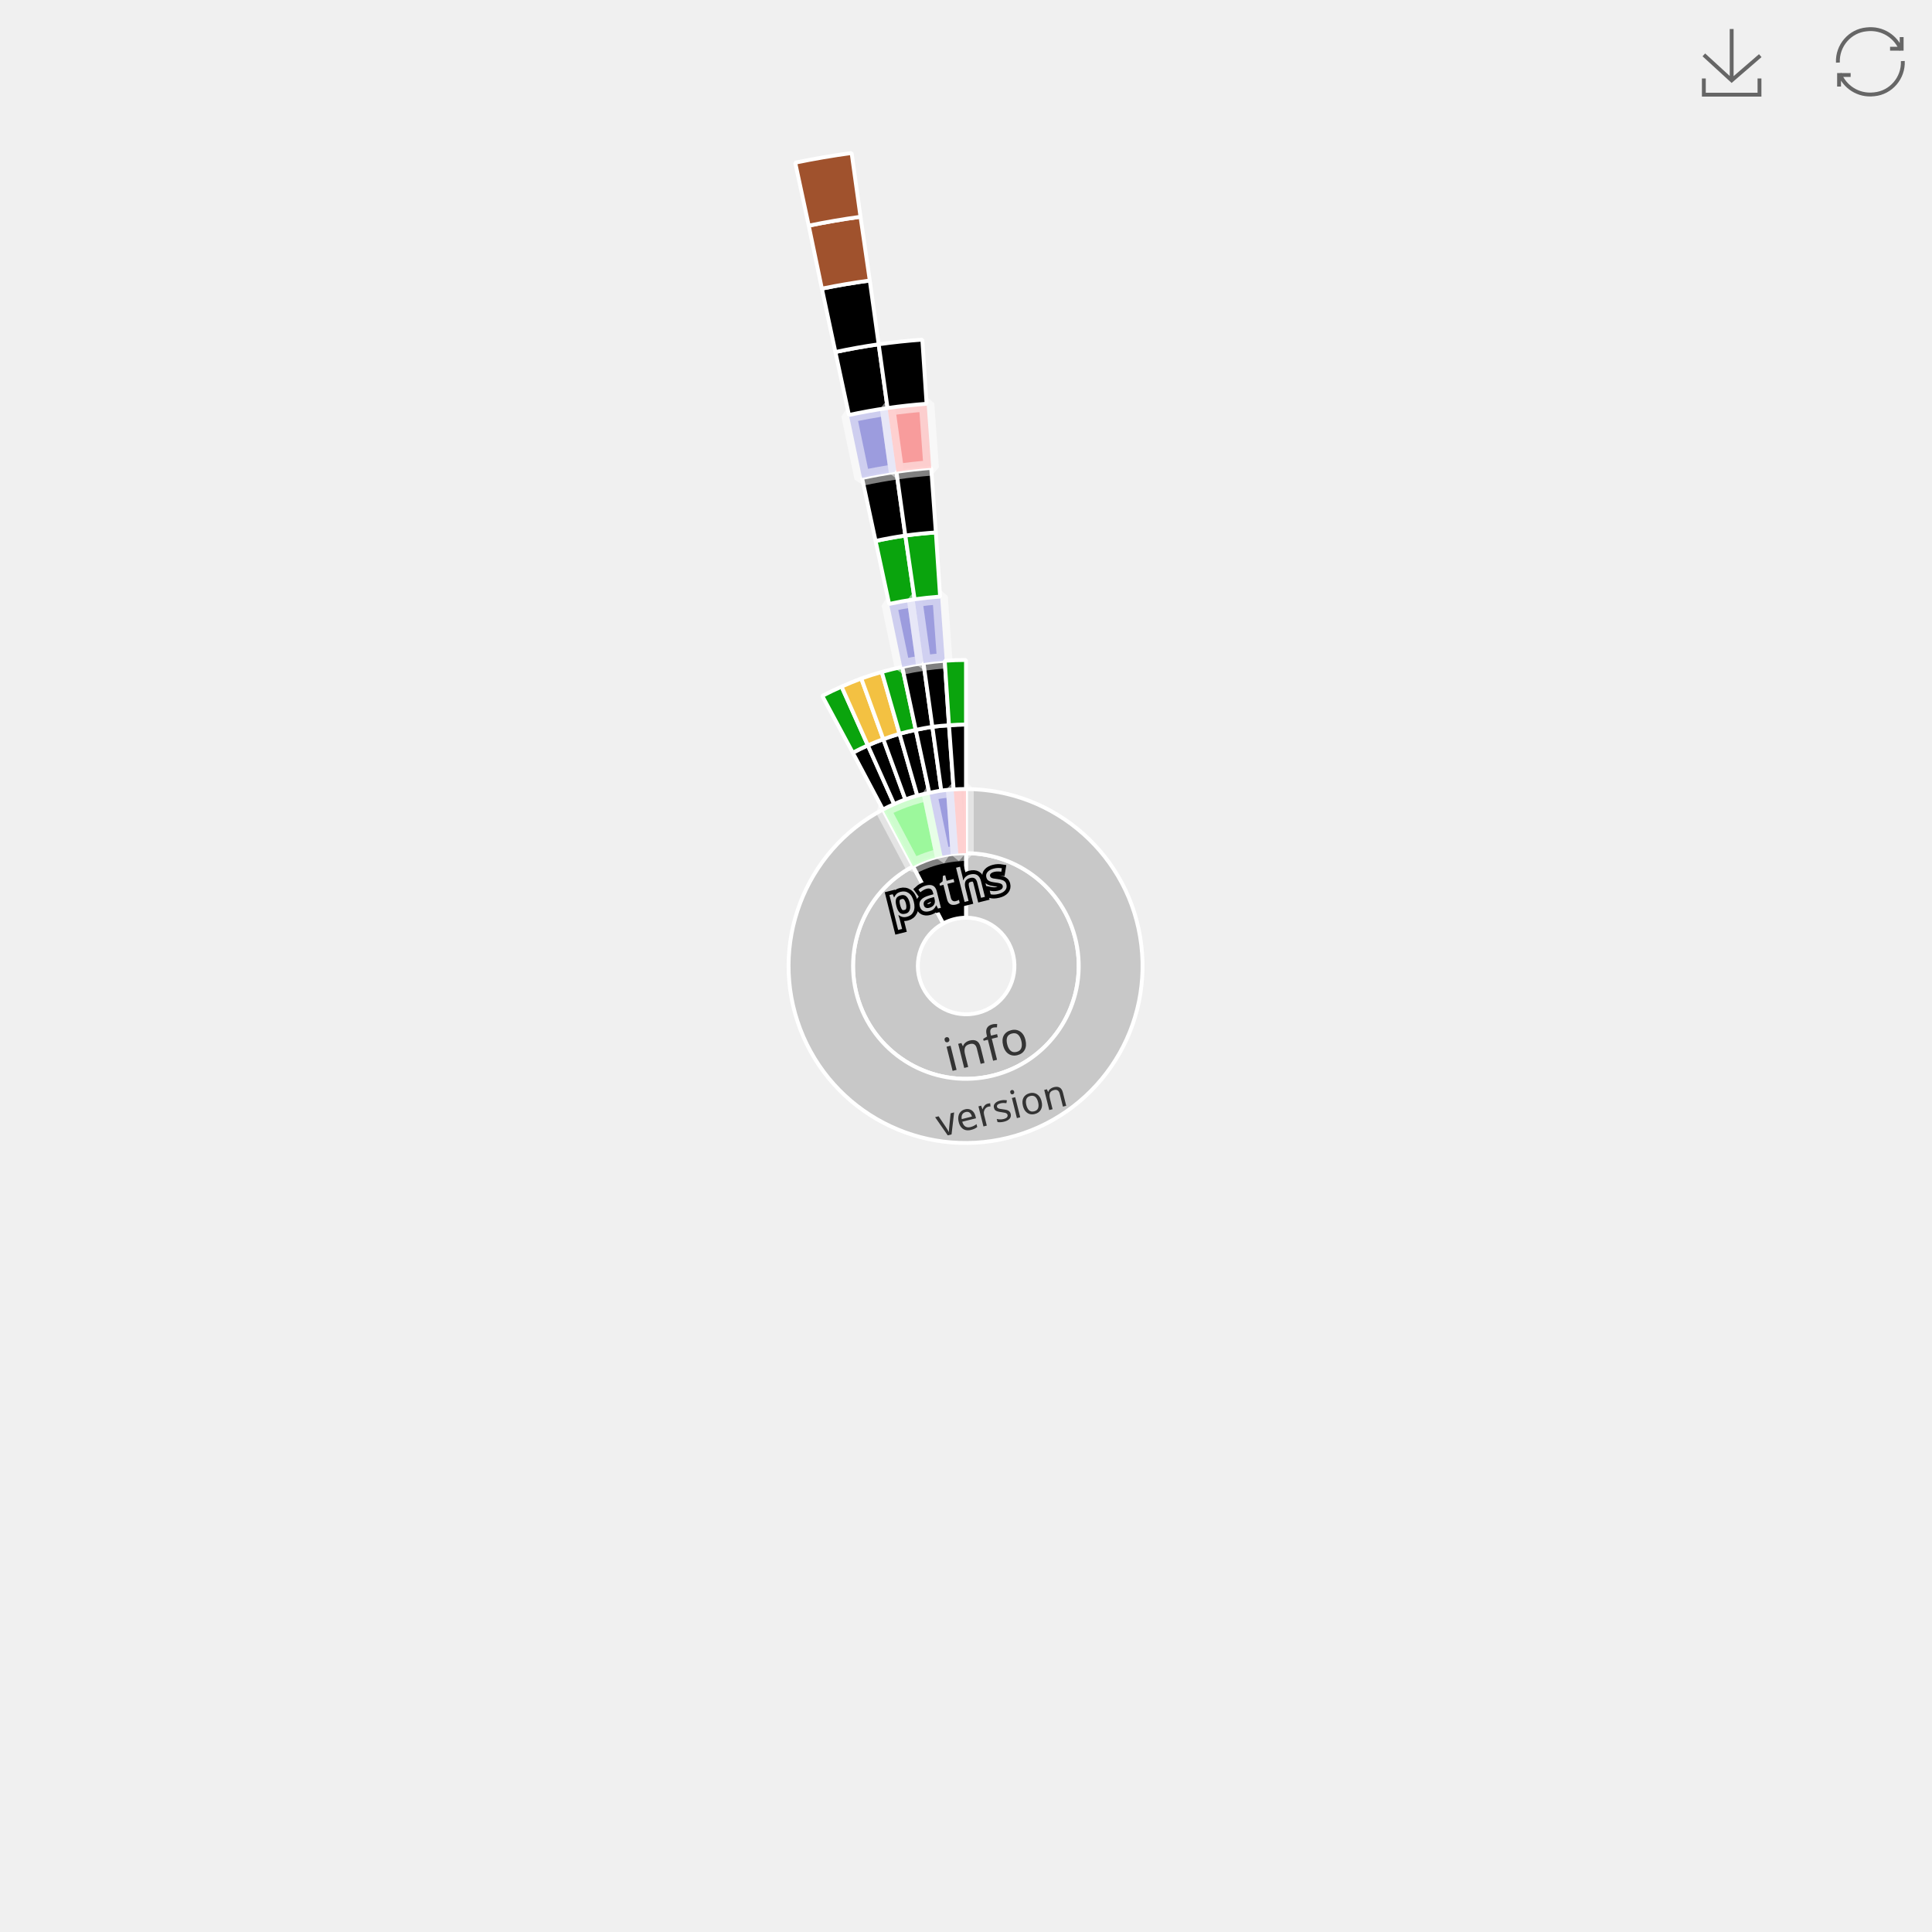
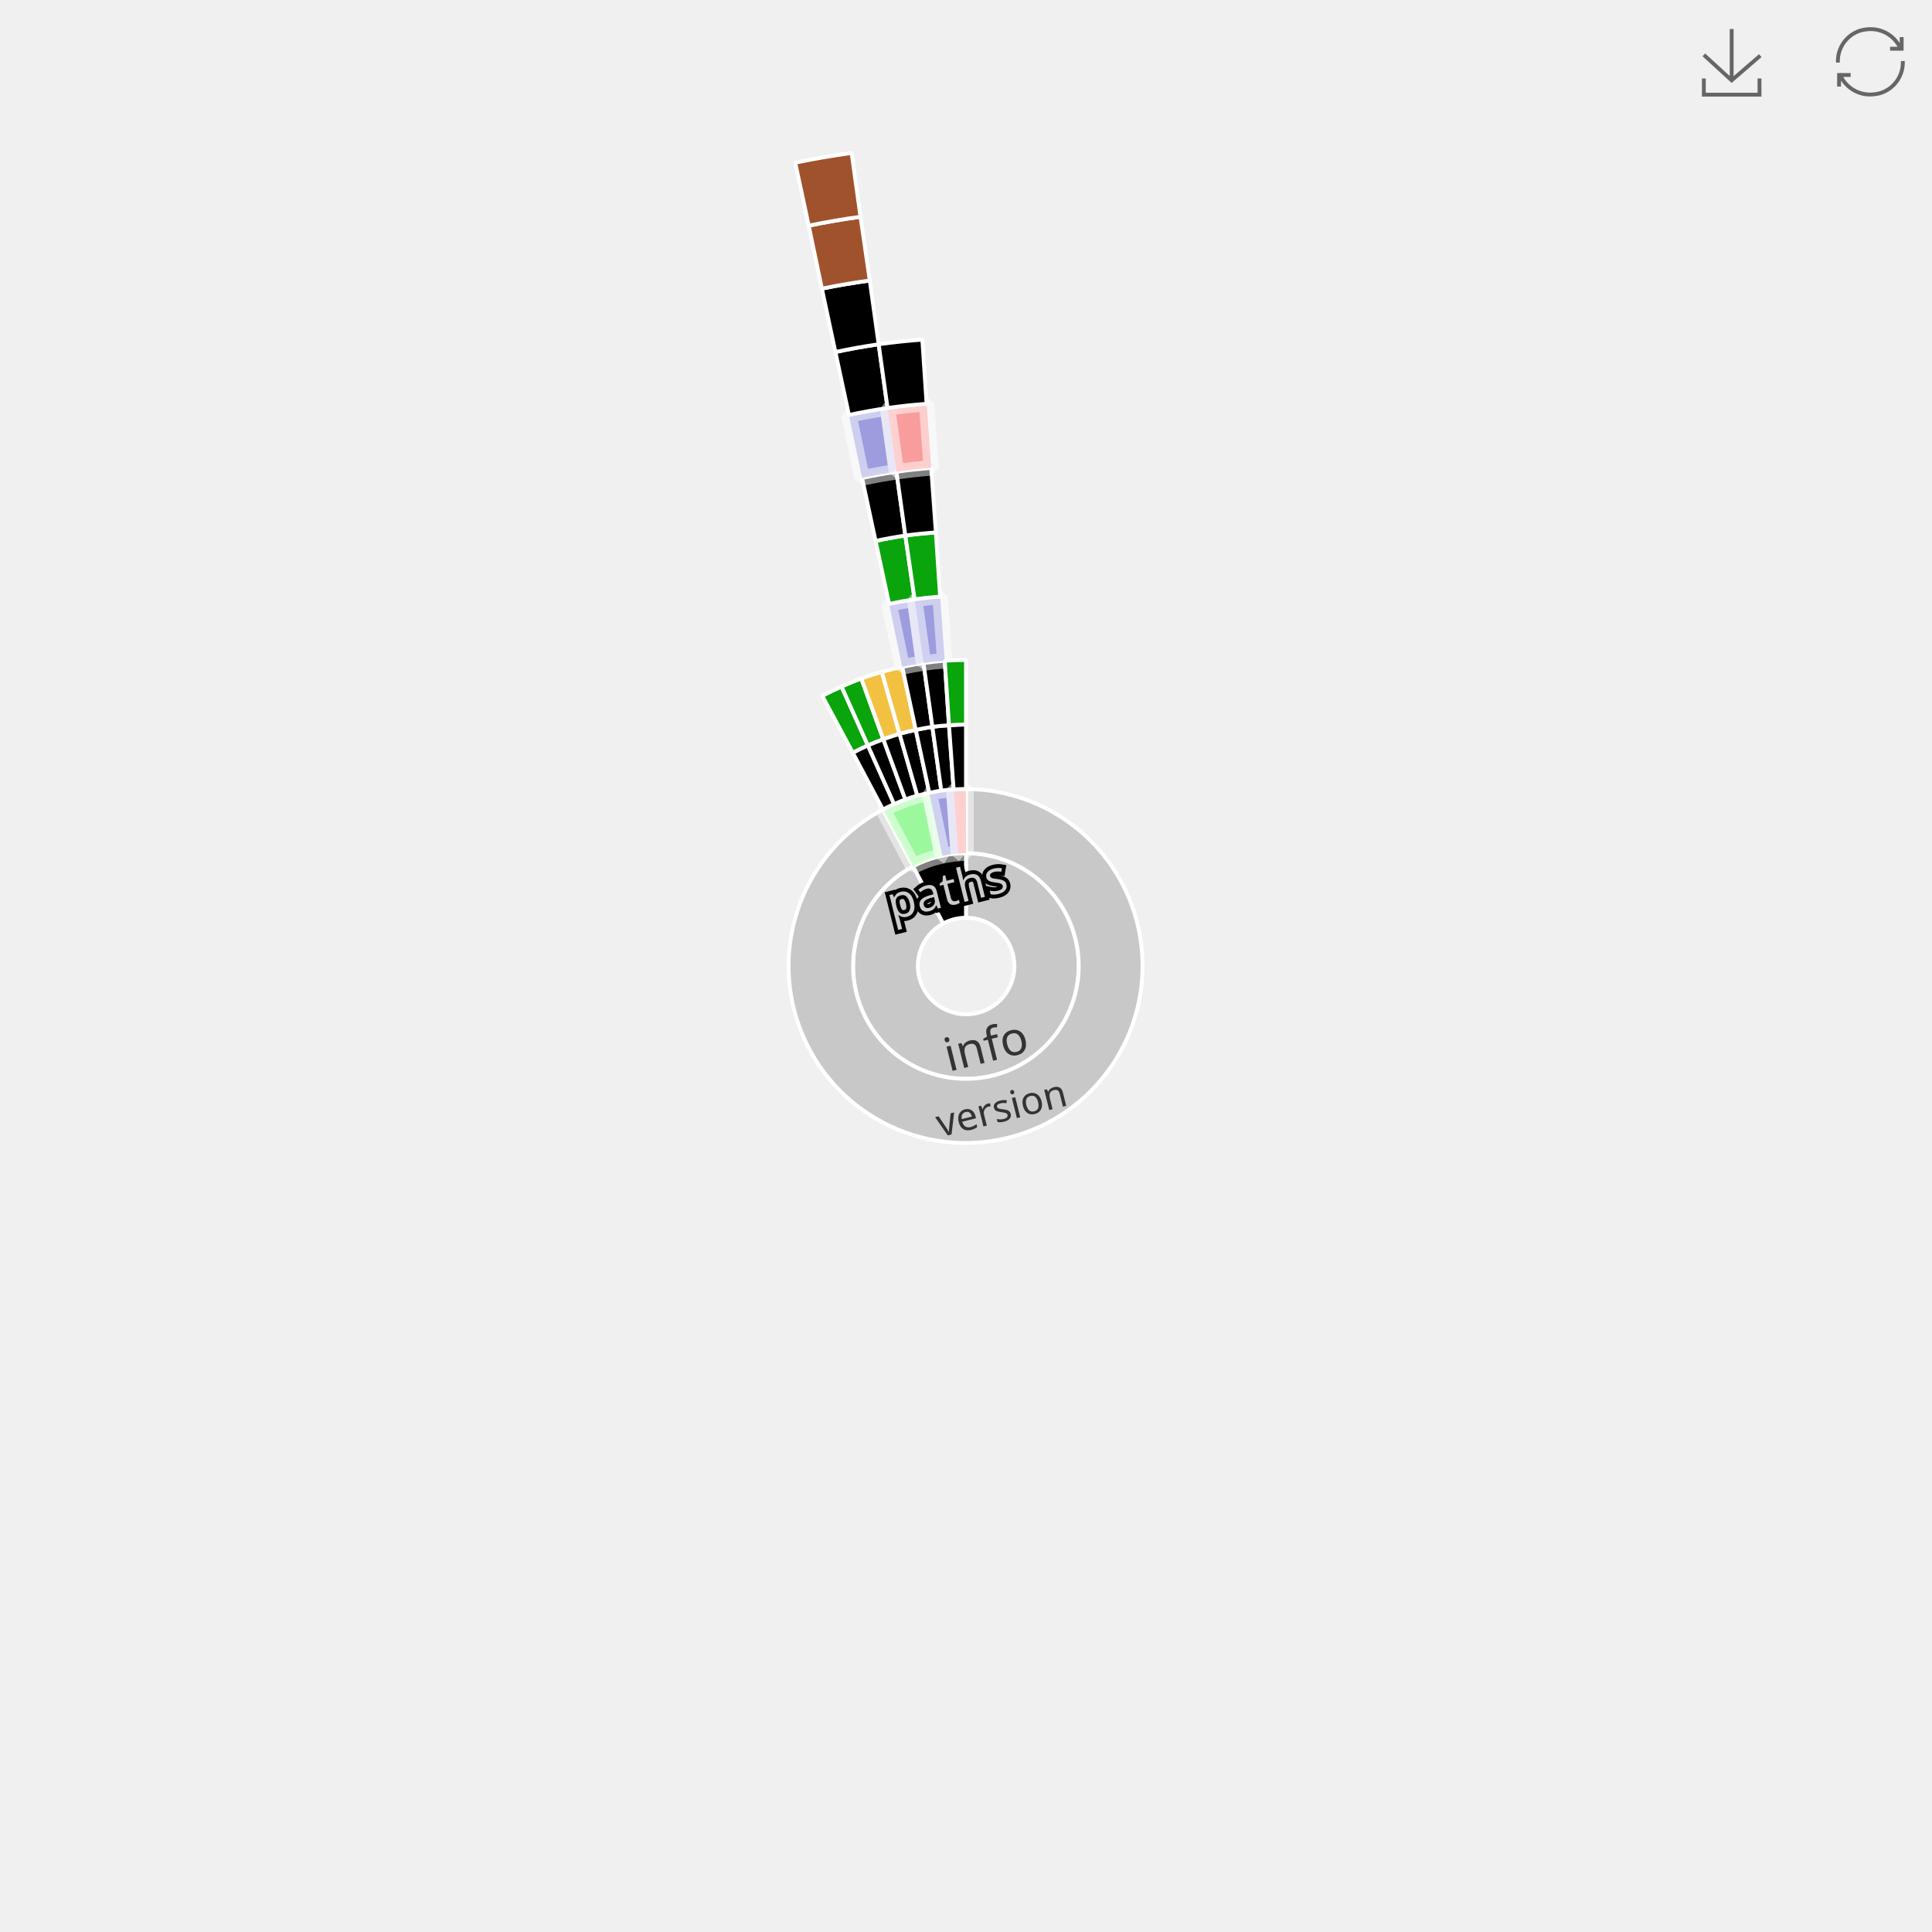
<svg xmlns="http://www.w3.org/2000/svg" width="500" height="500" version="1.1" baseProfile="full" viewBox="0 0 500 500">
  <rect width="500" height="500" x="0" y="0" id="0" fill="none" />
-   <path d="M250 220.8A29.2 29.2 0 1 1 236.3 224.2L244.1 239A12.5 12.5 0 1 0 250 237.5Z" fill="#C8C8C8" stroke="white" stroke-linejoin="bevel" class="zr58-cls-0" />
-   <path d="M250 204.2A45.8 45.8 0 1 1 228.5 209.5L236.3 224.2A29.2 29.2 0 1 0 250 220.8Z" fill="#C8C8C8" stroke="white" stroke-linejoin="bevel" class="zr58-cls-1" />
-   <path d="M236.3 224.2A29.2 29.2 0 0 1 250 220.8L250 237.5A12.5 12.5 0 0 0 244.1 239Z" fill="#000" stroke="white" stroke-linejoin="bevel" class="zr58-cls-2" />
-   <path d="M228.5 209.5A45.8 45.8 0 0 1 240.5 205.2L243.9 221.5A29.2 29.2 0 0 0 236.3 224.2Z" fill="#49ff49" fill-opacity="0.5" stroke="#fff" stroke-width="4" stroke-opacity="0.5" stroke-linejoin="bevel" class="zr58-cls-3" />
-   <path d="M220.7 194.8A62.5 62.5 0 0 1 224.6 192.9L231.4 208.1A45.8 45.8 0 0 0 228.5 209.5Z" fill="#000" stroke="white" stroke-linejoin="bevel" class="zr58-cls-4" />
-   <path d="M212.8 180.1A79.2 79.2 0 0 1 217.8 177.7L224.6 192.9A62.5 62.5 0 0 0 220.7 194.8Z" fill="#0AA40D" stroke="white" stroke-linejoin="bevel" class="zr58-cls-5" />
-   <path d="M224.6 192.9A62.5 62.5 0 0 1 228.6 191.3L234.3 206.9A45.8 45.8 0 0 0 231.4 208.1Z" fill="#000" stroke="white" stroke-linejoin="bevel" class="zr58-cls-6" />
-   <path d="M217.8 177.7A79.2 79.2 0 0 1 222.9 175.6L228.6 191.3A62.5 62.5 0 0 0 224.6 192.9Z" fill="#F3C142" stroke="white" stroke-linejoin="bevel" class="zr58-cls-7" />
-   <path d="M228.6 191.3A62.5 62.5 0 0 1 232.8 189.9L237.4 205.9A45.8 45.8 0 0 0 234.3 206.9Z" fill="#000" stroke="white" stroke-linejoin="bevel" class="zr58-cls-8" />
-   <path d="M222.9 175.6A79.2 79.2 0 0 1 228.2 173.9L232.8 189.9A62.5 62.5 0 0 0 228.6 191.3Z" fill="#F3C142" stroke="white" stroke-linejoin="bevel" class="zr58-cls-9" />
-   <path d="M232.8 189.9A62.5 62.5 0 0 1 237 188.9L240.5 205.2A45.8 45.8 0 0 0 237.4 205.9Z" fill="#000" stroke="white" stroke-linejoin="bevel" class="zr58-cls-10" />
-   <path d="M228.2 173.9A79.2 79.2 0 0 1 233.5 172.6L237 188.9A62.5 62.5 0 0 0 232.8 189.9Z" fill="#0AA40D" stroke="white" stroke-linejoin="bevel" class="zr58-cls-11" />
-   <path d="M240.5 205.2A45.8 45.8 0 0 1 246.8 204.3L248 220.9A29.2 29.2 0 0 0 243.9 221.5Z" fill="#4949CD" fill-opacity="0.5" stroke="#fff" stroke-width="4" stroke-opacity="0.5" stroke-linejoin="bevel" class="zr58-cls-12" />
-   <path d="M237 188.9A62.5 62.5 0 0 1 241.3 188.1L243.6 204.6A45.8 45.8 0 0 0 240.5 205.2Z" fill="#000" stroke="white" stroke-linejoin="bevel" class="zr58-cls-13" />
-   <path d="M233.5 172.6A79.2 79.2 0 0 1 239 171.6L241.3 188.1A62.5 62.5 0 0 0 237 188.9Z" fill="#000" stroke="white" stroke-linejoin="bevel" class="zr58-cls-14" />
-   <path d="M230.1 156.3A95.8 95.8 0 0 1 236.7 155.1L239 171.6A79.2 79.2 0 0 0 233.5 172.6Z" fill="#4949CD" fill-opacity="0.5" stroke="#fff" stroke-width="4" stroke-opacity="0.5" stroke-linejoin="bevel" class="zr58-cls-15" />
-   <path d="M226.6 140A112.5 112.5 0 0 1 234.3 138.6L236.7 155.1A95.8 95.8 0 0 0 230.1 156.3Z" fill="#0AA40D" stroke="white" stroke-linejoin="bevel" class="zr58-cls-16" />
-   <path d="M223.1 123.7A129.2 129.2 0 0 1 232 122.1L234.3 138.6A112.5 112.5 0 0 0 226.6 140Z" fill="#000" stroke="white" stroke-linejoin="bevel" class="zr58-cls-17" />
-   <path d="M219.7 107.4A145.8 145.8 0 0 1 229.7 105.6L232 122.1A129.2 129.2 0 0 0 223.1 123.7Z" fill="#4949CD" fill-opacity="0.5" stroke="#fff" stroke-width="4" stroke-opacity="0.5" stroke-linejoin="bevel" class="zr58-cls-18" />
-   <path d="M216.2 91.1A162.5 162.5 0 0 1 227.4 89.1L229.7 105.6A145.8 145.8 0 0 0 219.7 107.4Z" fill="#000" stroke="white" stroke-linejoin="bevel" class="zr58-cls-19" />
-   <path d="M212.7 74.7A179.2 179.2 0 0 1 225.1 72.6L227.4 89.1A162.5 162.5 0 0 0 216.2 91.1Z" fill="#000" stroke="white" stroke-linejoin="bevel" class="zr58-cls-20" />
-   <path d="M209.3 58.4A195.8 195.8 0 0 1 222.7 56.1L225.1 72.6A179.2 179.2 0 0 0 212.7 74.7Z" fill="#A0522D" stroke="white" stroke-linejoin="bevel" class="zr58-cls-21" />
-   <path d="M205.8 42.1A212.5 212.5 0 0 1 220.4 39.6L222.7 56.1A195.8 195.8 0 0 0 209.3 58.4Z" fill="#A0522D" stroke="white" stroke-linejoin="bevel" class="zr58-cls-22" />
-   <path d="M241.3 188.1A62.5 62.5 0 0 1 245.6 187.7L246.8 204.3A45.8 45.8 0 0 0 243.6 204.6Z" fill="#000" stroke="white" stroke-linejoin="bevel" class="zr58-cls-23" />
-   <path d="M239 171.6A79.2 79.2 0 0 1 244.5 171L245.6 187.7A62.5 62.5 0 0 0 241.3 188.1Z" fill="#000" stroke="white" stroke-linejoin="bevel" class="zr58-cls-24" />
-   <path d="M236.7 155.1A95.8 95.8 0 0 1 243.3 154.4L244.5 171A79.2 79.2 0 0 0 239 171.6Z" fill="#4949CD" fill-opacity="0.5" stroke="#fff" stroke-width="4" stroke-opacity="0.5" stroke-linejoin="bevel" class="zr58-cls-25" />
-   <path d="M234.3 138.6A112.5 112.5 0 0 1 242.2 137.8L243.3 154.4A95.8 95.8 0 0 0 236.7 155.1Z" fill="#0AA40D" stroke="white" stroke-linejoin="bevel" class="zr58-cls-26" />
-   <path d="M232 122.1A129.2 129.2 0 0 1 241 121.1L242.2 137.8A112.5 112.5 0 0 0 234.3 138.6Z" fill="#000" stroke="white" stroke-linejoin="bevel" class="zr58-cls-27" />
-   <path d="M229.7 105.6A145.8 145.8 0 0 1 239.8 104.5L241 121.1A129.2 129.2 0 0 0 232 122.1Z" fill="#ff4949" fill-opacity="0.5" stroke="#fff" stroke-width="4" stroke-opacity="0.5" stroke-linejoin="bevel" class="zr58-cls-28" />
-   <path d="M227.4 89.1A162.5 162.5 0 0 1 238.7 87.9L239.8 104.5A145.8 145.8 0 0 0 229.7 105.6Z" fill="#000" stroke="white" stroke-linejoin="bevel" class="zr58-cls-29" />
-   <path d="M246.8 204.3A45.8 45.8 0 0 1 250 204.2L250 220.8A29.2 29.2 0 0 0 248 220.9Z" fill="#ff4949" fill-opacity="0.5" stroke="#fff" stroke-width="4" stroke-opacity="0.5" stroke-linejoin="bevel" class="zr58-cls-30" />
-   <path d="M245.6 187.7A62.5 62.5 0 0 1 250 187.5L250 204.2A45.8 45.8 0 0 0 246.8 204.3Z" fill="#000" stroke="white" stroke-linejoin="bevel" class="zr58-cls-31" />
-   <path d="M244.5 171A79.2 79.2 0 0 1 250 170.8L250 187.5A62.5 62.5 0 0 0 245.6 187.7Z" fill="#0AA40D" stroke="white" stroke-linejoin="bevel" class="zr58-cls-32" />
+   <path d="M250 220.8A29.2 29.2 0 1 1 236.3 224.2L244.1 239A12.5 12.5 0 1 0 250 237.5Z" fill="#C8C8C8" stroke="white" stroke-linejoin="bevel" class="zr10-cls-0" />
+   <path d="M250 204.2A45.8 45.8 0 1 1 228.5 209.5L236.3 224.2A29.2 29.2 0 1 0 250 220.8Z" fill="#C8C8C8" stroke="white" stroke-linejoin="bevel" class="zr10-cls-1" />
+   <path d="M236.3 224.2A29.2 29.2 0 0 1 250 220.8L250 237.5A12.5 12.5 0 0 0 244.1 239Z" fill="#000" stroke="white" stroke-linejoin="bevel" class="zr10-cls-2" />
+   <path d="M228.5 209.5A45.8 45.8 0 0 1 240.5 205.2L243.9 221.5A29.2 29.2 0 0 0 236.3 224.2Z" fill="#49ff49" fill-opacity="0.5" stroke="#fff" stroke-width="4" stroke-opacity="0.5" stroke-linejoin="bevel" class="zr10-cls-3" />
+   <path d="M220.7 194.8A62.5 62.5 0 0 1 224.6 192.9L231.4 208.1A45.8 45.8 0 0 0 228.5 209.5Z" fill="#000" stroke="white" stroke-linejoin="bevel" class="zr10-cls-4" />
+   <path d="M212.8 180.1A79.2 79.2 0 0 1 217.8 177.7L224.6 192.9A62.5 62.5 0 0 0 220.7 194.8Z" fill="#0AA40D" stroke="white" stroke-linejoin="bevel" class="zr10-cls-5" />
+   <path d="M224.6 192.9A62.5 62.5 0 0 1 228.6 191.3L234.3 206.9A45.8 45.8 0 0 0 231.4 208.1Z" fill="#000" stroke="white" stroke-linejoin="bevel" class="zr10-cls-6" />
+   <path d="M217.8 177.7A79.2 79.2 0 0 1 222.9 175.6L228.6 191.3A62.5 62.5 0 0 0 224.6 192.9Z" fill="#0AA40D" stroke="white" stroke-linejoin="bevel" class="zr10-cls-7" />
+   <path d="M228.6 191.3A62.5 62.5 0 0 1 232.8 189.9L237.4 205.9A45.8 45.8 0 0 0 234.3 206.9Z" fill="#000" stroke="white" stroke-linejoin="bevel" class="zr10-cls-8" />
+   <path d="M222.9 175.6A79.2 79.2 0 0 1 228.2 173.9L232.8 189.9A62.5 62.5 0 0 0 228.6 191.3Z" fill="#F3C142" stroke="white" stroke-linejoin="bevel" class="zr10-cls-9" />
+   <path d="M232.8 189.9A62.5 62.5 0 0 1 237 188.9L240.5 205.2A45.8 45.8 0 0 0 237.4 205.9Z" fill="#000" stroke="white" stroke-linejoin="bevel" class="zr10-cls-10" />
+   <path d="M228.2 173.9A79.2 79.2 0 0 1 233.5 172.6L237 188.9A62.5 62.5 0 0 0 232.8 189.9Z" fill="#F3C142" stroke="white" stroke-linejoin="bevel" class="zr10-cls-11" />
+   <path d="M240.5 205.2A45.8 45.8 0 0 1 246.8 204.3L248 220.9A29.2 29.2 0 0 0 243.9 221.5Z" fill="#4949CD" fill-opacity="0.5" stroke="#fff" stroke-width="4" stroke-opacity="0.5" stroke-linejoin="bevel" class="zr10-cls-12" />
+   <path d="M237 188.9A62.5 62.5 0 0 1 241.3 188.1L243.6 204.6A45.8 45.8 0 0 0 240.5 205.2Z" fill="#000" stroke="white" stroke-linejoin="bevel" class="zr10-cls-13" />
+   <path d="M233.5 172.6A79.2 79.2 0 0 1 239 171.6L241.3 188.1A62.5 62.5 0 0 0 237 188.9Z" fill="#000" stroke="white" stroke-linejoin="bevel" class="zr10-cls-14" />
+   <path d="M230.1 156.3A95.8 95.8 0 0 1 236.7 155.1L239 171.6A79.2 79.2 0 0 0 233.5 172.6Z" fill="#4949CD" fill-opacity="0.5" stroke="#fff" stroke-width="4" stroke-opacity="0.5" stroke-linejoin="bevel" class="zr10-cls-15" />
+   <path d="M226.6 140A112.5 112.5 0 0 1 234.3 138.6L236.7 155.1A95.8 95.8 0 0 0 230.1 156.3Z" fill="#0AA40D" stroke="white" stroke-linejoin="bevel" class="zr10-cls-16" />
+   <path d="M223.1 123.7A129.2 129.2 0 0 1 232 122.1L234.3 138.6A112.5 112.5 0 0 0 226.6 140Z" fill="#000" stroke="white" stroke-linejoin="bevel" class="zr10-cls-17" />
+   <path d="M219.7 107.4A145.8 145.8 0 0 1 229.7 105.6L232 122.1A129.2 129.2 0 0 0 223.1 123.7Z" fill="#4949CD" fill-opacity="0.5" stroke="#fff" stroke-width="4" stroke-opacity="0.5" stroke-linejoin="bevel" class="zr10-cls-18" />
+   <path d="M216.2 91.1A162.5 162.5 0 0 1 227.4 89.1L229.7 105.6A145.8 145.8 0 0 0 219.7 107.4Z" fill="#000" stroke="white" stroke-linejoin="bevel" class="zr10-cls-19" />
+   <path d="M212.7 74.7A179.2 179.2 0 0 1 225.1 72.6L227.4 89.1A162.5 162.5 0 0 0 216.2 91.1Z" fill="#000" stroke="white" stroke-linejoin="bevel" class="zr10-cls-20" />
+   <path d="M209.3 58.4A195.8 195.8 0 0 1 222.7 56.1L225.1 72.6A179.2 179.2 0 0 0 212.7 74.7Z" fill="#A0522D" stroke="white" stroke-linejoin="bevel" class="zr10-cls-21" />
+   <path d="M205.8 42.1A212.5 212.5 0 0 1 220.4 39.6L222.7 56.1A195.8 195.8 0 0 0 209.3 58.4Z" fill="#A0522D" stroke="white" stroke-linejoin="bevel" class="zr10-cls-22" />
+   <path d="M241.3 188.1A62.5 62.5 0 0 1 245.6 187.7L246.8 204.3A45.8 45.8 0 0 0 243.6 204.6Z" fill="#000" stroke="white" stroke-linejoin="bevel" class="zr10-cls-23" />
+   <path d="M239 171.6A79.2 79.2 0 0 1 244.5 171L245.6 187.7A62.5 62.5 0 0 0 241.3 188.1Z" fill="#000" stroke="white" stroke-linejoin="bevel" class="zr10-cls-24" />
+   <path d="M236.7 155.1A95.8 95.8 0 0 1 243.3 154.4L244.5 171A79.2 79.2 0 0 0 239 171.6Z" fill="#4949CD" fill-opacity="0.5" stroke="#fff" stroke-width="4" stroke-opacity="0.5" stroke-linejoin="bevel" class="zr10-cls-25" />
+   <path d="M234.3 138.6A112.5 112.5 0 0 1 242.2 137.8L243.3 154.4A95.8 95.8 0 0 0 236.7 155.1Z" fill="#0AA40D" stroke="white" stroke-linejoin="bevel" class="zr10-cls-26" />
+   <path d="M232 122.1A129.2 129.2 0 0 1 241 121.1L242.2 137.8A112.5 112.5 0 0 0 234.3 138.6Z" fill="#000" stroke="white" stroke-linejoin="bevel" class="zr10-cls-27" />
+   <path d="M229.7 105.6A145.8 145.8 0 0 1 239.8 104.5L241 121.1A129.2 129.2 0 0 0 232 122.1Z" fill="#ff4949" fill-opacity="0.5" stroke="#fff" stroke-width="4" stroke-opacity="0.5" stroke-linejoin="bevel" class="zr10-cls-28" />
+   <path d="M227.4 89.1A162.5 162.5 0 0 1 238.7 87.9L239.8 104.5A145.8 145.8 0 0 0 229.7 105.6Z" fill="#000" stroke="white" stroke-linejoin="bevel" class="zr10-cls-29" />
+   <path d="M246.8 204.3A45.8 45.8 0 0 1 250 204.2L250 220.8A29.2 29.2 0 0 0 248 220.9Z" fill="#ff4949" fill-opacity="0.5" stroke="#fff" stroke-width="4" stroke-opacity="0.5" stroke-linejoin="bevel" class="zr10-cls-30" />
+   <path d="M245.6 187.7A62.5 62.5 0 0 1 250 187.5L250 204.2A45.8 45.8 0 0 0 246.8 204.3Z" fill="#000" stroke="white" stroke-linejoin="bevel" class="zr10-cls-31" />
+   <path d="M244.5 171A79.2 79.2 0 0 1 250 170.8L250 187.5A62.5 62.5 0 0 0 245.6 187.7Z" fill="#0AA40D" stroke="white" stroke-linejoin="bevel" class="zr10-cls-32" />
  <text dominant-baseline="central" text-anchor="middle" style="font-size:12px;font-family:sans-serif;" transform="matrix(0.97,-0.242,0.242,0.97,255.04,270.2145)" fill="#333">info</text>
  <text dominant-baseline="central" text-anchor="middle" style="font-size:10px;font-family:sans-serif;" transform="matrix(0.97,-0.242,0.242,0.97,259.0721,286.3861)" fill="#333">version</text>
  <text dominant-baseline="central" text-anchor="middle" style="font-size:12px;font-family:sans-serif;" transform="matrix(0.97,-0.242,0.242,0.97,244.96,229.7855)" fill="#ccc" stroke="#000" stroke-width="2" paint-order="stroke" stroke-miterlimit="2">paths</text>
  <path d="M-14.8 -16l66.6 0l0 32l-66.6 0Z" transform="translate(448.253 16)" fill="none" stroke="#ccc" stroke-width="0" />
  <path d="M-7.3 -1.8L-0.1 4.8L7.3 -1.6M-7.3 4.3L-7.3 8.5L7.1 8.5L7.1 4.3M-0.1 4.7L-0.1 -8.5" transform="translate(448.253 16)" fill="none" stroke="#666" />
  <path d="M-7.9 1M5.1 -3.4L8.1 -3.4L8.1 -6.4M8 -3C6.7 -6.4 3.2 -8.9 -1 -8.4C-5.3 -8 -8.6 -4.2 -8.4 0.2M-5.1 3.4L-8.1 3.4L-8.1 6.4M-8 3C-6.7 6.4 -3.2 8.9 1 8.4C5.3 8 8.6 4.2 8.4 -0.2" transform="translate(484.0476 16)" fill="none" stroke="#666" />
  <style>
- .zr58-cls-0 {
- animation:zr58-ani-0 1s cubic-bezier(0.65,0,0.35,1) both;
- }
- .zr58-cls-1 {
- animation:zr58-ani-1 1s cubic-bezier(0.65,0,0.35,1) both;
- }
- .zr58-cls-2 {
- animation:zr58-ani-2 1s cubic-bezier(0.65,0,0.35,1) both;
- }
- .zr58-cls-3 {
- animation:zr58-ani-3 1s cubic-bezier(0.65,0,0.35,1) both;
- }
- .zr58-cls-4 {
- animation:zr58-ani-4 1s cubic-bezier(0.65,0,0.35,1) both;
- }
- .zr58-cls-5 {
- animation:zr58-ani-5 1s cubic-bezier(0.65,0,0.35,1) both;
- }
- .zr58-cls-6 {
- animation:zr58-ani-6 1s cubic-bezier(0.65,0,0.35,1) both;
- }
- .zr58-cls-7 {
- animation:zr58-ani-7 1s cubic-bezier(0.65,0,0.35,1) both;
- }
- .zr58-cls-8 {
- animation:zr58-ani-8 1s cubic-bezier(0.65,0,0.35,1) both;
- }
- .zr58-cls-9 {
- animation:zr58-ani-9 1s cubic-bezier(0.65,0,0.35,1) both;
- }
- .zr58-cls-10 {
- animation:zr58-ani-10 1s cubic-bezier(0.65,0,0.35,1) both;
- }
- .zr58-cls-11 {
- animation:zr58-ani-11 1s cubic-bezier(0.65,0,0.35,1) both;
- }
- .zr58-cls-12 {
- animation:zr58-ani-12 1s cubic-bezier(0.65,0,0.35,1) both;
- }
- .zr58-cls-13 {
- animation:zr58-ani-13 1s cubic-bezier(0.65,0,0.35,1) both;
- }
- .zr58-cls-14 {
- animation:zr58-ani-14 1s cubic-bezier(0.65,0,0.35,1) both;
- }
- .zr58-cls-15 {
- animation:zr58-ani-15 1s cubic-bezier(0.65,0,0.35,1) both;
- }
- .zr58-cls-16 {
- animation:zr58-ani-16 1s cubic-bezier(0.65,0,0.35,1) both;
- }
- .zr58-cls-17 {
- animation:zr58-ani-17 1s cubic-bezier(0.65,0,0.35,1) both;
- }
- .zr58-cls-18 {
- animation:zr58-ani-18 1s cubic-bezier(0.65,0,0.35,1) both;
- }
- .zr58-cls-19 {
- animation:zr58-ani-19 1s cubic-bezier(0.65,0,0.35,1) both;
- }
- .zr58-cls-20 {
- animation:zr58-ani-20 1s cubic-bezier(0.65,0,0.35,1) both;
- }
- .zr58-cls-21 {
- animation:zr58-ani-21 1s cubic-bezier(0.65,0,0.35,1) both;
- }
- .zr58-cls-22 {
- animation:zr58-ani-22 1s cubic-bezier(0.65,0,0.35,1) both;
- }
- .zr58-cls-23 {
- animation:zr58-ani-23 1s cubic-bezier(0.65,0,0.35,1) both;
- }
- .zr58-cls-24 {
- animation:zr58-ani-24 1s cubic-bezier(0.65,0,0.35,1) both;
- }
- .zr58-cls-25 {
- animation:zr58-ani-25 1s cubic-bezier(0.65,0,0.35,1) both;
- }
- .zr58-cls-26 {
- animation:zr58-ani-26 1s cubic-bezier(0.65,0,0.35,1) both;
- }
- .zr58-cls-27 {
- animation:zr58-ani-27 1s cubic-bezier(0.65,0,0.35,1) both;
- }
- .zr58-cls-28 {
- animation:zr58-ani-28 1s cubic-bezier(0.65,0,0.35,1) both;
- }
- .zr58-cls-29 {
- animation:zr58-ani-29 1s cubic-bezier(0.65,0,0.35,1) both;
- }
- .zr58-cls-30 {
- animation:zr58-ani-30 1s cubic-bezier(0.65,0,0.35,1) both;
- }
- .zr58-cls-31 {
- animation:zr58-ani-31 1s cubic-bezier(0.65,0,0.35,1) both;
- }
- .zr58-cls-32 {
- animation:zr58-ani-32 1s cubic-bezier(0.65,0,0.35,1) both;
- }
- @keyframes zr58-ani-0 {
+ .zr10-cls-0 {
+ animation:zr10-ani-0 1s cubic-bezier(0.65,0,0.35,1) both;
+ }
+ .zr10-cls-1 {
+ animation:zr10-ani-1 1s cubic-bezier(0.65,0,0.35,1) both;
+ }
+ .zr10-cls-2 {
+ animation:zr10-ani-2 1s cubic-bezier(0.65,0,0.35,1) both;
+ }
+ .zr10-cls-3 {
+ animation:zr10-ani-3 1s cubic-bezier(0.65,0,0.35,1) both;
+ }
+ .zr10-cls-4 {
+ animation:zr10-ani-4 1s cubic-bezier(0.65,0,0.35,1) both;
+ }
+ .zr10-cls-5 {
+ animation:zr10-ani-5 1s cubic-bezier(0.65,0,0.35,1) both;
+ }
+ .zr10-cls-6 {
+ animation:zr10-ani-6 1s cubic-bezier(0.65,0,0.35,1) both;
+ }
+ .zr10-cls-7 {
+ animation:zr10-ani-7 1s cubic-bezier(0.65,0,0.35,1) both;
+ }
+ .zr10-cls-8 {
+ animation:zr10-ani-8 1s cubic-bezier(0.65,0,0.35,1) both;
+ }
+ .zr10-cls-9 {
+ animation:zr10-ani-9 1s cubic-bezier(0.65,0,0.35,1) both;
+ }
+ .zr10-cls-10 {
+ animation:zr10-ani-10 1s cubic-bezier(0.65,0,0.35,1) both;
+ }
+ .zr10-cls-11 {
+ animation:zr10-ani-11 1s cubic-bezier(0.65,0,0.35,1) both;
+ }
+ .zr10-cls-12 {
+ animation:zr10-ani-12 1s cubic-bezier(0.65,0,0.35,1) both;
+ }
+ .zr10-cls-13 {
+ animation:zr10-ani-13 1s cubic-bezier(0.65,0,0.35,1) both;
+ }
+ .zr10-cls-14 {
+ animation:zr10-ani-14 1s cubic-bezier(0.65,0,0.35,1) both;
+ }
+ .zr10-cls-15 {
+ animation:zr10-ani-15 1s cubic-bezier(0.65,0,0.35,1) both;
+ }
+ .zr10-cls-16 {
+ animation:zr10-ani-16 1s cubic-bezier(0.65,0,0.35,1) both;
+ }
+ .zr10-cls-17 {
+ animation:zr10-ani-17 1s cubic-bezier(0.65,0,0.35,1) both;
+ }
+ .zr10-cls-18 {
+ animation:zr10-ani-18 1s cubic-bezier(0.65,0,0.35,1) both;
+ }
+ .zr10-cls-19 {
+ animation:zr10-ani-19 1s cubic-bezier(0.65,0,0.35,1) both;
+ }
+ .zr10-cls-20 {
+ animation:zr10-ani-20 1s cubic-bezier(0.65,0,0.35,1) both;
+ }
+ .zr10-cls-21 {
+ animation:zr10-ani-21 1s cubic-bezier(0.65,0,0.35,1) both;
+ }
+ .zr10-cls-22 {
+ animation:zr10-ani-22 1s cubic-bezier(0.65,0,0.35,1) both;
+ }
+ .zr10-cls-23 {
+ animation:zr10-ani-23 1s cubic-bezier(0.65,0,0.35,1) both;
+ }
+ .zr10-cls-24 {
+ animation:zr10-ani-24 1s cubic-bezier(0.65,0,0.35,1) both;
+ }
+ .zr10-cls-25 {
+ animation:zr10-ani-25 1s cubic-bezier(0.65,0,0.35,1) both;
+ }
+ .zr10-cls-26 {
+ animation:zr10-ani-26 1s cubic-bezier(0.65,0,0.35,1) both;
+ }
+ .zr10-cls-27 {
+ animation:zr10-ani-27 1s cubic-bezier(0.65,0,0.35,1) both;
+ }
+ .zr10-cls-28 {
+ animation:zr10-ani-28 1s cubic-bezier(0.65,0,0.35,1) both;
+ }
+ .zr10-cls-29 {
+ animation:zr10-ani-29 1s cubic-bezier(0.65,0,0.35,1) both;
+ }
+ .zr10-cls-30 {
+ animation:zr10-ani-30 1s cubic-bezier(0.65,0,0.35,1) both;
+ }
+ .zr10-cls-31 {
+ animation:zr10-ani-31 1s cubic-bezier(0.65,0,0.35,1) both;
+ }
+ .zr10-cls-32 {
+ animation:zr10-ani-32 1s cubic-bezier(0.65,0,0.35,1) both;
+ }
+ @keyframes zr10-ani-0 {
0% {
d:path("M250 237.5A12.5 12.5 0 1 1 244.1 239A12.5 12.5 0 1 0 250 237.5Z");
}
100% {
d:path("M250 220.8A29.2 29.2 0 1 1 236.3 224.2L244.1 239A12.5 12.5 0 1 0 250 237.5Z");
}
}
- @keyframes zr58-ani-1 {
+ @keyframes zr10-ani-1 {
0% {
d:path("M250 220.8A29.2 29.2 0 1 1 236.3 224.2A29.2 29.2 0 1 0 250 220.8Z");
}
100% {
d:path("M250 204.2A45.8 45.8 0 1 1 228.5 209.5L236.3 224.2A29.2 29.2 0 1 0 250 220.8Z");
}
}
- @keyframes zr58-ani-2 {
+ @keyframes zr10-ani-2 {
0% {
d:path("M244.1 239A12.5 12.5 0 0 1 250 237.5L250 237.5A12.5 12.5 0 0 0 244.1 239Z");
}
100% {
d:path("M236.3 224.2A29.2 29.2 0 0 1 250 220.8L250 237.5A12.5 12.5 0 0 0 244.1 239Z");
}
}
- @keyframes zr58-ani-3 {
+ @keyframes zr10-ani-3 {
0% {
d:path("M236.3 224.2A29.2 29.2 0 0 1 243.9 221.5L243.9 221.5A29.2 29.2 0 0 0 236.3 224.2Z");
}
100% {
d:path("M228.5 209.5A45.8 45.8 0 0 1 240.5 205.2L243.9 221.5A29.2 29.2 0 0 0 236.3 224.2Z");
}
}
- @keyframes zr58-ani-4 {
+ @keyframes zr10-ani-4 {
0% {
d:path("M228.5 209.5A45.8 45.8 0 0 1 231.4 208.1L231.4 208.1A45.8 45.8 0 0 0 228.5 209.5Z");
}
100% {
d:path("M220.7 194.8A62.5 62.5 0 0 1 224.6 192.9L231.4 208.1A45.8 45.8 0 0 0 228.5 209.5Z");
}
}
- @keyframes zr58-ani-5 {
+ @keyframes zr10-ani-5 {
0% {
d:path("M220.7 194.8A62.5 62.5 0 0 1 224.6 192.9L224.6 192.9A62.5 62.5 0 0 0 220.7 194.8Z");
}
100% {
d:path("M212.8 180.1A79.2 79.2 0 0 1 217.8 177.7L224.6 192.9A62.5 62.5 0 0 0 220.7 194.8Z");
}
}
- @keyframes zr58-ani-6 {
+ @keyframes zr10-ani-6 {
0% {
d:path("M231.4 208.1A45.8 45.8 0 0 1 234.3 206.9L234.3 206.9A45.8 45.8 0 0 0 231.4 208.1Z");
}
100% {
d:path("M224.6 192.9A62.5 62.5 0 0 1 228.6 191.3L234.3 206.9A45.8 45.8 0 0 0 231.4 208.1Z");
}
}
- @keyframes zr58-ani-7 {
+ @keyframes zr10-ani-7 {
0% {
d:path("M224.6 192.9A62.5 62.5 0 0 1 228.6 191.3L228.6 191.3A62.5 62.5 0 0 0 224.6 192.9Z");
}
100% {
d:path("M217.8 177.7A79.2 79.2 0 0 1 222.9 175.6L228.6 191.3A62.5 62.5 0 0 0 224.6 192.9Z");
}
}
- @keyframes zr58-ani-8 {
+ @keyframes zr10-ani-8 {
0% {
d:path("M234.3 206.9A45.8 45.8 0 0 1 237.4 205.9L237.4 205.9A45.8 45.8 0 0 0 234.3 206.9Z");
}
100% {
d:path("M228.6 191.3A62.5 62.5 0 0 1 232.8 189.9L237.4 205.9A45.8 45.8 0 0 0 234.3 206.9Z");
}
}
- @keyframes zr58-ani-9 {
+ @keyframes zr10-ani-9 {
0% {
d:path("M228.6 191.3A62.5 62.5 0 0 1 232.8 189.9L232.8 189.9A62.5 62.5 0 0 0 228.6 191.3Z");
}
100% {
d:path("M222.9 175.6A79.2 79.2 0 0 1 228.2 173.9L232.8 189.9A62.5 62.5 0 0 0 228.6 191.3Z");
}
}
- @keyframes zr58-ani-10 {
+ @keyframes zr10-ani-10 {
0% {
d:path("M237.4 205.9A45.8 45.8 0 0 1 240.5 205.2L240.5 205.2A45.8 45.8 0 0 0 237.4 205.9Z");
}
100% {
d:path("M232.8 189.9A62.5 62.5 0 0 1 237 188.9L240.5 205.2A45.8 45.8 0 0 0 237.4 205.9Z");
}
}
- @keyframes zr58-ani-11 {
+ @keyframes zr10-ani-11 {
0% {
d:path("M232.8 189.9A62.5 62.5 0 0 1 237 188.9L237 188.9A62.5 62.5 0 0 0 232.8 189.9Z");
}
100% {
d:path("M228.2 173.9A79.2 79.2 0 0 1 233.5 172.6L237 188.9A62.5 62.5 0 0 0 232.8 189.9Z");
}
}
- @keyframes zr58-ani-12 {
+ @keyframes zr10-ani-12 {
0% {
d:path("M243.9 221.5A29.2 29.2 0 0 1 248 220.9L248 220.9A29.2 29.2 0 0 0 243.9 221.5Z");
}
100% {
d:path("M240.5 205.2A45.8 45.8 0 0 1 246.8 204.3L248 220.9A29.2 29.2 0 0 0 243.9 221.5Z");
}
}
- @keyframes zr58-ani-13 {
+ @keyframes zr10-ani-13 {
0% {
d:path("M240.5 205.2A45.8 45.8 0 0 1 243.6 204.6L243.6 204.6A45.8 45.8 0 0 0 240.5 205.2Z");
}
100% {
d:path("M237 188.9A62.5 62.5 0 0 1 241.3 188.1L243.6 204.6A45.8 45.8 0 0 0 240.5 205.2Z");
}
}
- @keyframes zr58-ani-14 {
+ @keyframes zr10-ani-14 {
0% {
d:path("M237 188.9A62.5 62.5 0 0 1 241.3 188.1L241.3 188.1A62.5 62.5 0 0 0 237 188.9Z");
}
100% {
d:path("M233.5 172.6A79.2 79.2 0 0 1 239 171.6L241.3 188.1A62.5 62.5 0 0 0 237 188.9Z");
}
}
- @keyframes zr58-ani-15 {
+ @keyframes zr10-ani-15 {
0% {
d:path("M233.5 172.6A79.2 79.2 0 0 1 239 171.6L239 171.6A79.2 79.2 0 0 0 233.5 172.6Z");
}
100% {
d:path("M230.1 156.3A95.8 95.8 0 0 1 236.7 155.1L239 171.6A79.2 79.2 0 0 0 233.5 172.6Z");
}
}
- @keyframes zr58-ani-16 {
+ @keyframes zr10-ani-16 {
0% {
d:path("M230.1 156.3A95.8 95.8 0 0 1 236.7 155.1L236.7 155.1A95.8 95.8 0 0 0 230.1 156.3Z");
}
100% {
d:path("M226.6 140A112.5 112.5 0 0 1 234.3 138.6L236.7 155.1A95.8 95.8 0 0 0 230.1 156.3Z");
}
}
- @keyframes zr58-ani-17 {
+ @keyframes zr10-ani-17 {
0% {
d:path("M226.6 140A112.5 112.5 0 0 1 234.3 138.6L234.3 138.6A112.5 112.5 0 0 0 226.6 140Z");
}
100% {
d:path("M223.1 123.7A129.2 129.2 0 0 1 232 122.1L234.3 138.6A112.5 112.5 0 0 0 226.6 140Z");
}
}
- @keyframes zr58-ani-18 {
+ @keyframes zr10-ani-18 {
0% {
d:path("M223.1 123.7A129.2 129.2 0 0 1 232 122.1L232 122.1A129.2 129.2 0 0 0 223.1 123.7Z");
}
100% {
d:path("M219.7 107.4A145.8 145.8 0 0 1 229.7 105.6L232 122.1A129.2 129.2 0 0 0 223.1 123.7Z");
}
}
- @keyframes zr58-ani-19 {
+ @keyframes zr10-ani-19 {
0% {
d:path("M219.7 107.4A145.8 145.8 0 0 1 229.7 105.6L229.7 105.6A145.8 145.8 0 0 0 219.7 107.4Z");
}
100% {
d:path("M216.2 91.1A162.5 162.5 0 0 1 227.4 89.1L229.7 105.6A145.8 145.8 0 0 0 219.7 107.4Z");
}
}
- @keyframes zr58-ani-20 {
+ @keyframes zr10-ani-20 {
0% {
d:path("M216.2 91.1A162.5 162.5 0 0 1 227.4 89.1L227.4 89.1A162.5 162.5 0 0 0 216.2 91.1Z");
}
100% {
d:path("M212.7 74.7A179.2 179.2 0 0 1 225.1 72.6L227.4 89.1A162.5 162.5 0 0 0 216.2 91.1Z");
}
}
- @keyframes zr58-ani-21 {
+ @keyframes zr10-ani-21 {
0% {
d:path("M212.7 74.7A179.2 179.2 0 0 1 225.1 72.6L225.1 72.6A179.2 179.2 0 0 0 212.7 74.7Z");
}
100% {
d:path("M209.3 58.4A195.8 195.8 0 0 1 222.7 56.1L225.1 72.6A179.2 179.2 0 0 0 212.7 74.7Z");
}
}
- @keyframes zr58-ani-22 {
+ @keyframes zr10-ani-22 {
0% {
d:path("M209.3 58.4A195.8 195.8 0 0 1 222.7 56.1L222.7 56.1A195.8 195.8 0 0 0 209.3 58.4Z");
}
100% {
d:path("M205.8 42.1A212.5 212.5 0 0 1 220.4 39.6L222.7 56.1A195.8 195.8 0 0 0 209.3 58.4Z");
}
}
- @keyframes zr58-ani-23 {
+ @keyframes zr10-ani-23 {
0% {
d:path("M243.6 204.6A45.8 45.8 0 0 1 246.8 204.3L246.8 204.3A45.8 45.8 0 0 0 243.6 204.6Z");
}
100% {
d:path("M241.3 188.1A62.5 62.5 0 0 1 245.6 187.7L246.8 204.3A45.8 45.8 0 0 0 243.6 204.6Z");
}
}
- @keyframes zr58-ani-24 {
+ @keyframes zr10-ani-24 {
0% {
d:path("M241.3 188.1A62.5 62.5 0 0 1 245.6 187.7L245.6 187.7A62.5 62.5 0 0 0 241.3 188.1Z");
}
100% {
d:path("M239 171.6A79.2 79.2 0 0 1 244.5 171L245.6 187.7A62.5 62.5 0 0 0 241.3 188.1Z");
}
}
- @keyframes zr58-ani-25 {
+ @keyframes zr10-ani-25 {
0% {
d:path("M239 171.6A79.2 79.2 0 0 1 244.5 171L244.5 171A79.2 79.2 0 0 0 239 171.6Z");
}
100% {
d:path("M236.7 155.1A95.8 95.8 0 0 1 243.3 154.4L244.5 171A79.2 79.2 0 0 0 239 171.6Z");
}
}
- @keyframes zr58-ani-26 {
+ @keyframes zr10-ani-26 {
0% {
d:path("M236.7 155.1A95.8 95.8 0 0 1 243.3 154.4L243.3 154.4A95.8 95.8 0 0 0 236.7 155.1Z");
}
100% {
d:path("M234.3 138.6A112.5 112.5 0 0 1 242.2 137.8L243.3 154.4A95.8 95.8 0 0 0 236.7 155.1Z");
}
}
- @keyframes zr58-ani-27 {
+ @keyframes zr10-ani-27 {
0% {
d:path("M234.3 138.6A112.5 112.5 0 0 1 242.2 137.8L242.2 137.8A112.5 112.5 0 0 0 234.3 138.6Z");
}
100% {
d:path("M232 122.1A129.2 129.2 0 0 1 241 121.1L242.2 137.8A112.5 112.5 0 0 0 234.3 138.6Z");
}
}
- @keyframes zr58-ani-28 {
+ @keyframes zr10-ani-28 {
0% {
d:path("M232 122.1A129.2 129.2 0 0 1 241 121.1L241 121.1A129.2 129.2 0 0 0 232 122.1Z");
}
100% {
d:path("M229.7 105.6A145.8 145.8 0 0 1 239.8 104.5L241 121.1A129.2 129.2 0 0 0 232 122.1Z");
}
}
- @keyframes zr58-ani-29 {
+ @keyframes zr10-ani-29 {
0% {
d:path("M229.7 105.6A145.8 145.8 0 0 1 239.8 104.5L239.8 104.5A145.8 145.8 0 0 0 229.7 105.6Z");
}
100% {
d:path("M227.4 89.1A162.5 162.5 0 0 1 238.7 87.9L239.8 104.5A145.8 145.8 0 0 0 229.7 105.6Z");
}
}
- @keyframes zr58-ani-30 {
+ @keyframes zr10-ani-30 {
0% {
d:path("M248 220.9A29.2 29.2 0 0 1 250 220.8L250 220.8A29.2 29.2 0 0 0 248 220.9Z");
}
100% {
d:path("M246.8 204.3A45.8 45.8 0 0 1 250 204.2L250 220.8A29.2 29.2 0 0 0 248 220.9Z");
}
}
- @keyframes zr58-ani-31 {
+ @keyframes zr10-ani-31 {
0% {
d:path("M246.8 204.3A45.8 45.8 0 0 1 250 204.2L250 204.2A45.8 45.8 0 0 0 246.8 204.3Z");
}
100% {
d:path("M245.6 187.7A62.5 62.5 0 0 1 250 187.5L250 204.2A45.8 45.8 0 0 0 246.8 204.3Z");
}
}
- @keyframes zr58-ani-32 {
+ @keyframes zr10-ani-32 {
0% {
d:path("M245.6 187.7A62.5 62.5 0 0 1 250 187.5L250 187.5A62.5 62.5 0 0 0 245.6 187.7Z");
}
100% {
d:path("M244.5 171A79.2 79.2 0 0 1 250 170.8L250 187.5A62.5 62.5 0 0 0 245.6 187.7Z");
}
}


</style>
</svg>
